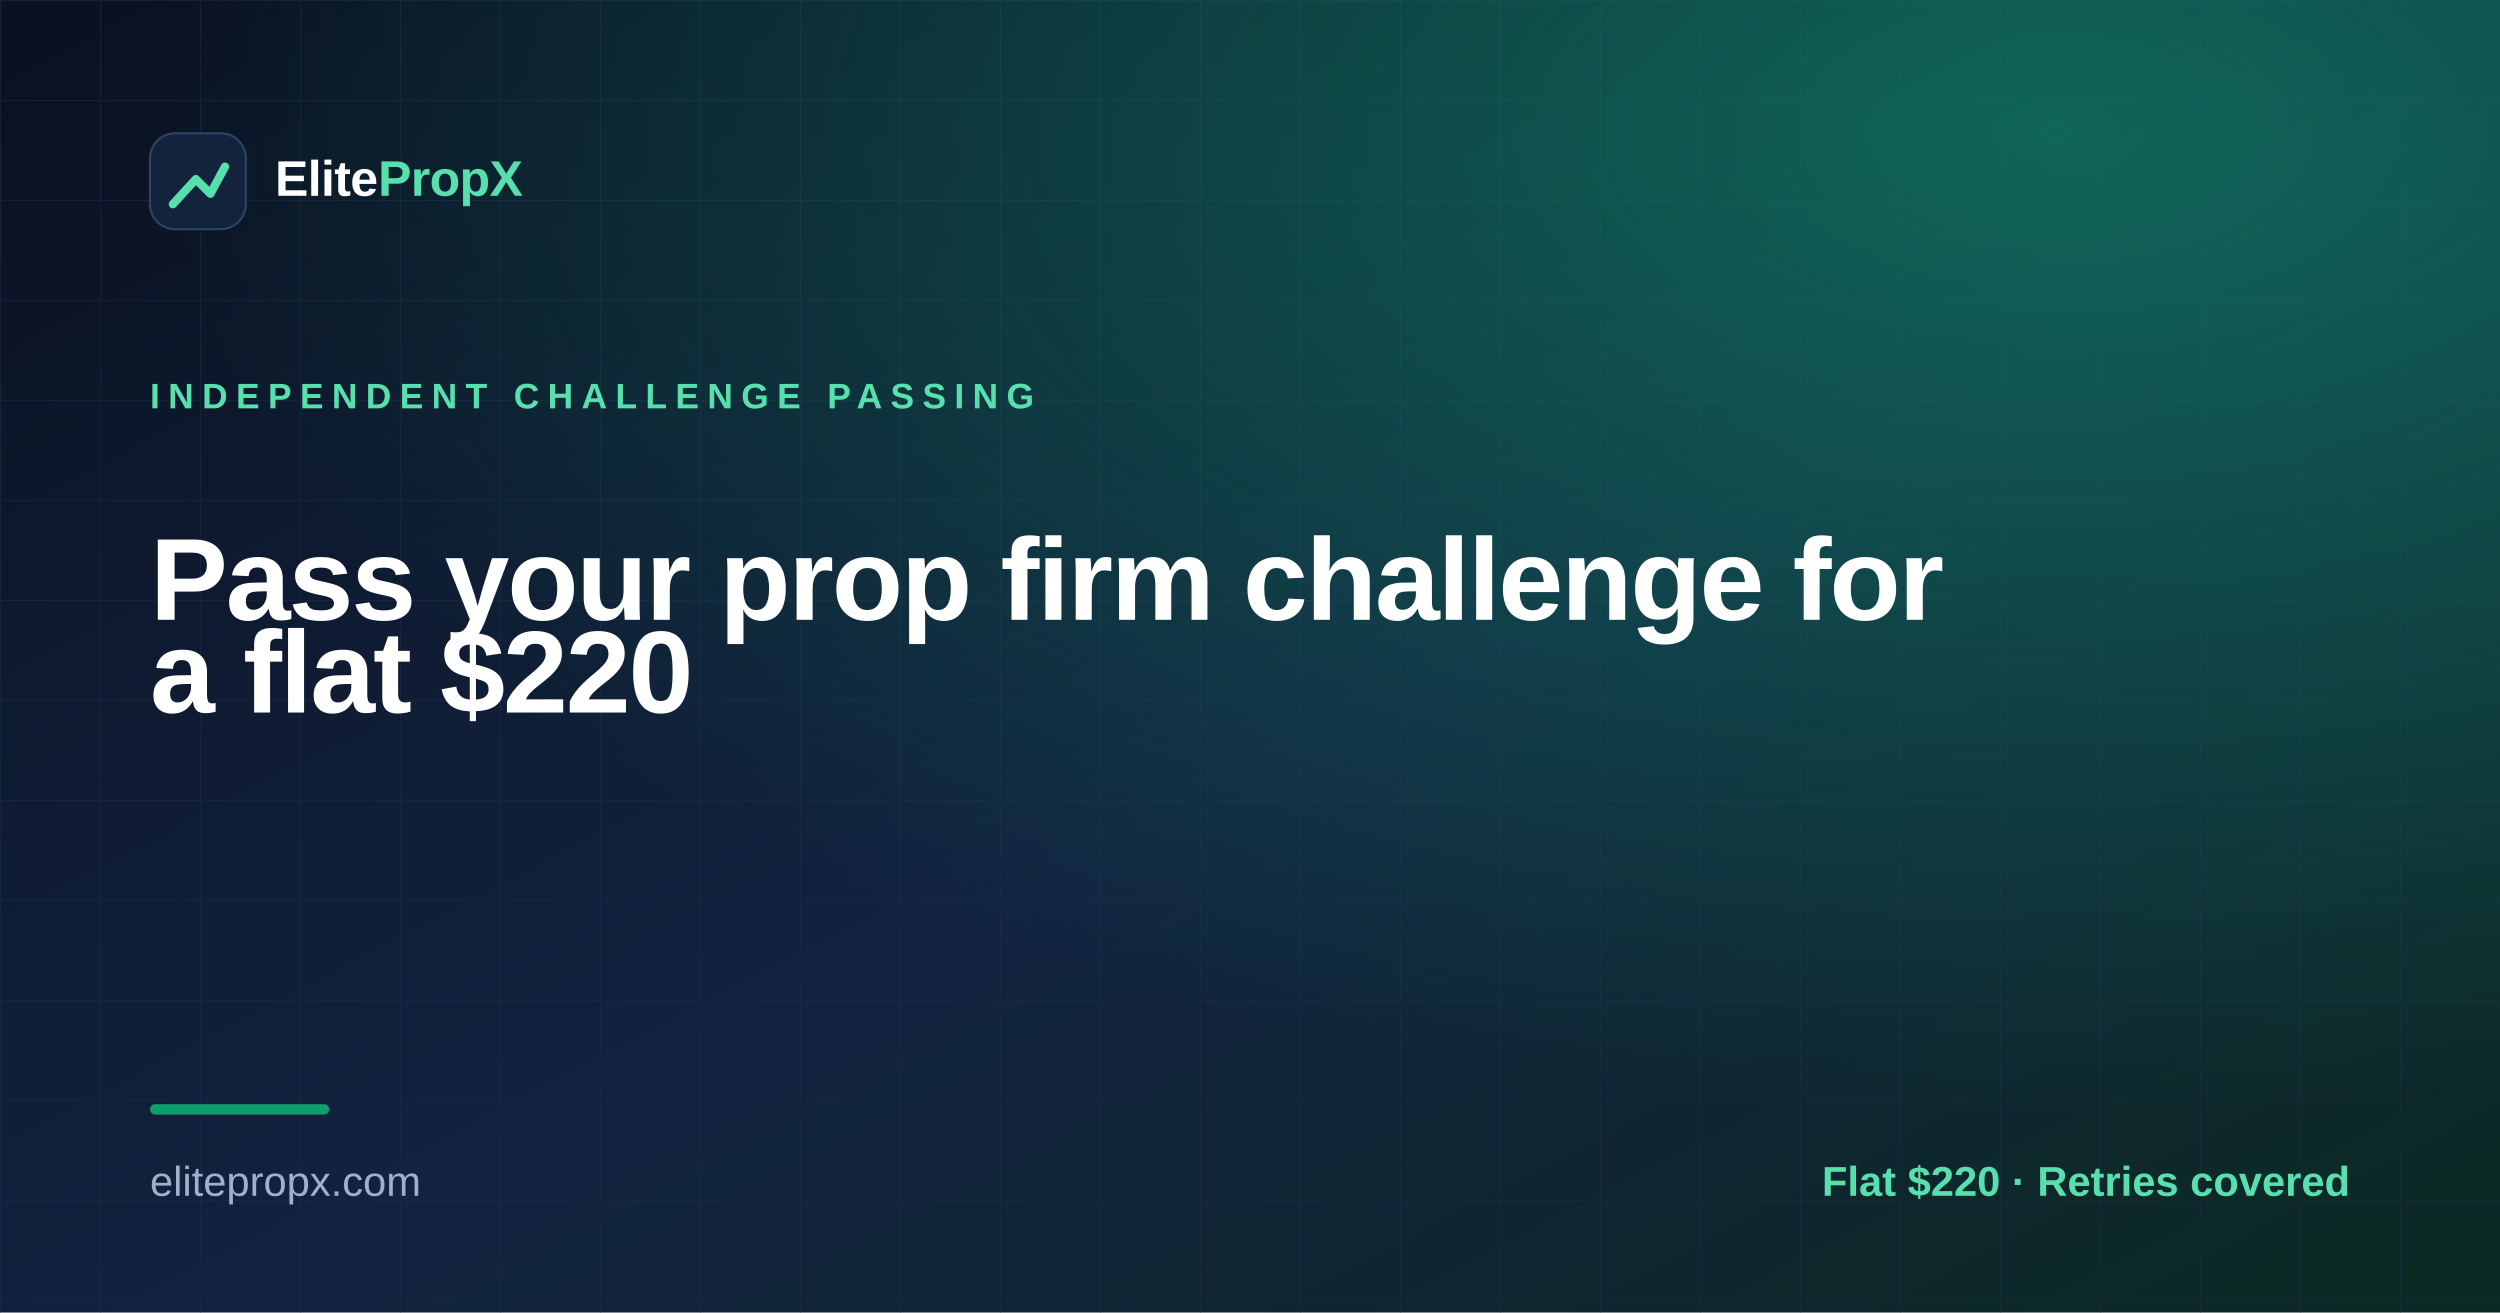
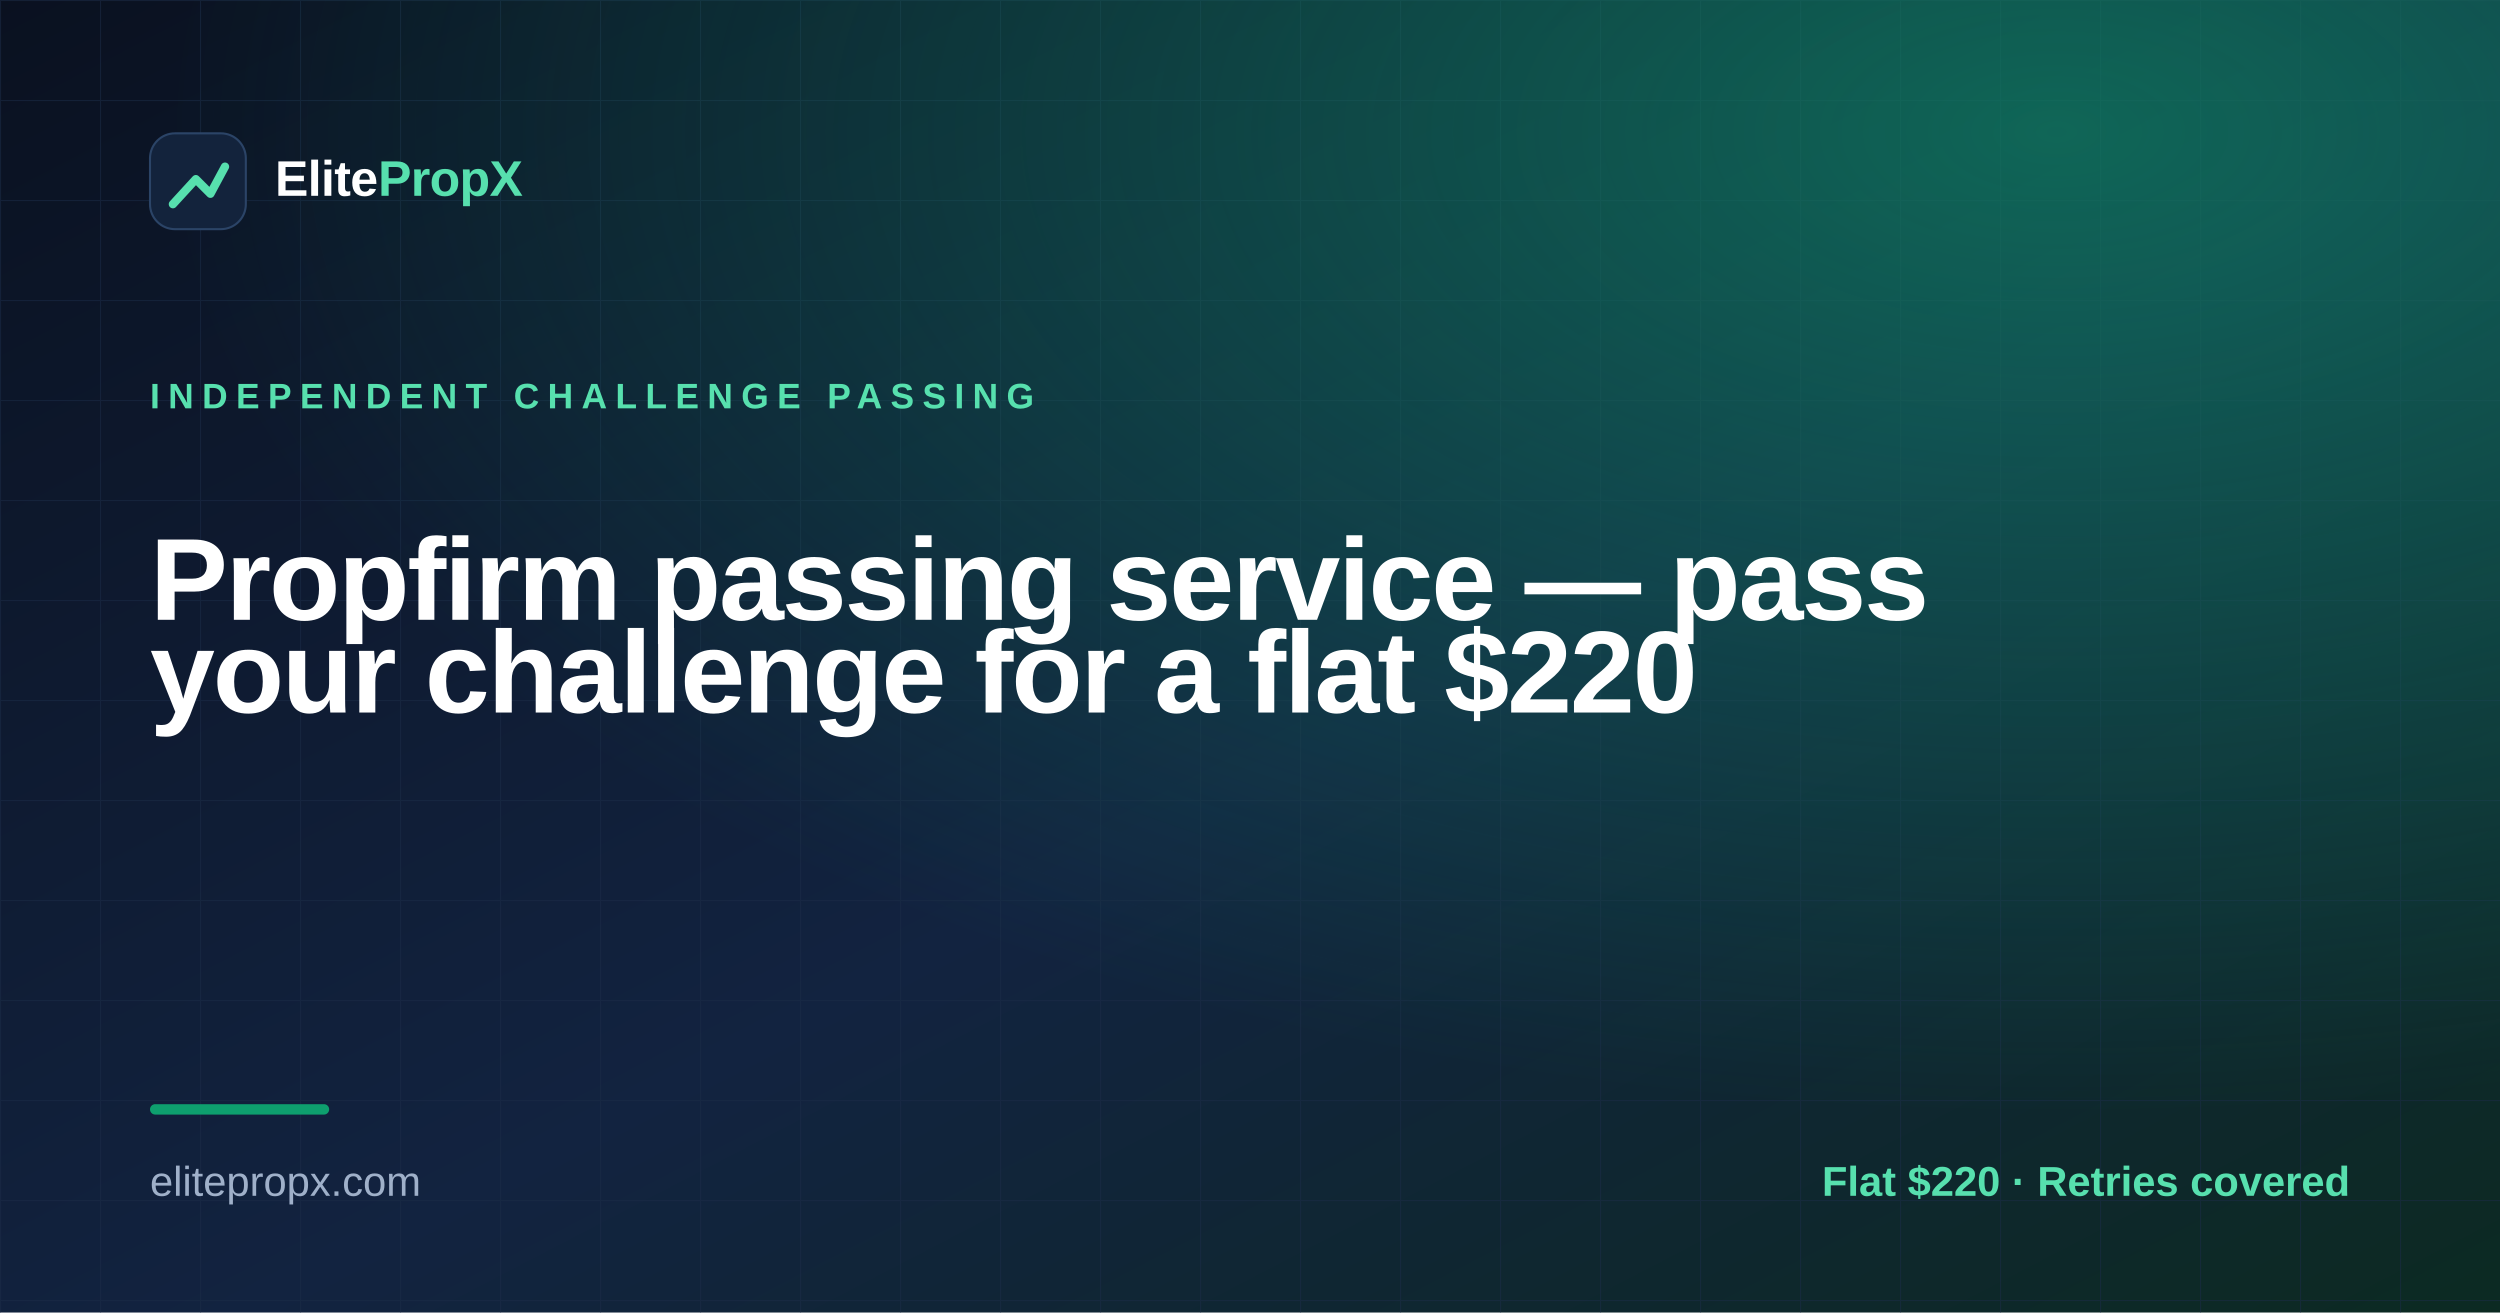
- <svg xmlns="http://www.w3.org/2000/svg" width="1200" height="630" viewBox="0 0 1200 630" role="img" aria-label="Pass your prop firm challenge for a flat $220" font-family="Arial, Helvetica, 'Segoe UI', sans-serif">
+ <svg xmlns="http://www.w3.org/2000/svg" width="1200" height="630" viewBox="0 0 1200 630" role="img" aria-label="Propfirm passing service — pass your challenge for a flat $220" font-family="Arial, Helvetica, 'Segoe UI', sans-serif">
  <defs>
    <linearGradient id="bg" x1="0" y1="0" x2="1" y2="1">
      <stop offset="0" stop-color="#0a1120" />
      <stop offset="0.55" stop-color="#122340" />
      <stop offset="1" stop-color="#0c2a22" />
    </linearGradient>
    <radialGradient id="glow" cx="0.82" cy="0.1" r="0.75">
      <stop offset="0" stop-color="#0e9f6e" stop-opacity="0.55" />
      <stop offset="1" stop-color="#0e9f6e" stop-opacity="0" />
    </radialGradient>
    <pattern id="ogg" width="48" height="48" patternUnits="userSpaceOnUse">
      <path d="M 48 0 L 0 0 0 48" fill="none" stroke="#1b2c47" stroke-width="1" />
    </pattern>
  </defs>
  <rect width="1200" height="630" fill="url(#bg)" />
  <rect width="1200" height="630" fill="url(#ogg)" opacity="0.55" />
  <rect width="1200" height="630" fill="url(#glow)" />
  <g transform="translate(72,64)">
    <rect width="46" height="46" rx="12" fill="#13233c" stroke="#2b4467" />
    <path d="M11 34 L22 22 L29 29 L36 16" fill="none" stroke="#57e0ae" stroke-width="4" stroke-linecap="round" stroke-linejoin="round" />
  </g>
  <text x="132" y="94" font-family="Arial, Helvetica, 'Segoe UI', sans-serif" font-size="24" font-weight="800" fill="#ffffff" letter-spacing="-0.3">Elite<tspan fill="#57e0ae">PropX</tspan>
  </text>
  <text x="72" y="196" font-family="Arial, Helvetica, 'Segoe UI', sans-serif" font-size="17" font-weight="800" fill="#57e0ae" letter-spacing="4">INDEPENDENT CHALLENGE PASSING</text>
-   <text x="72" y="297.52" font-family="Arial, Helvetica, 'Segoe UI', sans-serif" font-size="56" font-weight="800" fill="#ffffff" letter-spacing="-1">Pass your prop firm challenge for</text>
-   <text x="72" y="342" font-family="Arial, Helvetica, 'Segoe UI', sans-serif" font-size="56" font-weight="800" fill="#ffffff" letter-spacing="-1">a flat $220</text>
+   <text x="72" y="297.52" font-family="Arial, Helvetica, 'Segoe UI', sans-serif" font-size="56" font-weight="800" fill="#ffffff" letter-spacing="-1">Propfirm passing service — pass</text>
+   <text x="72" y="342" font-family="Arial, Helvetica, 'Segoe UI', sans-serif" font-size="56" font-weight="800" fill="#ffffff" letter-spacing="-1">your challenge for a flat $220</text>
  <rect x="72" y="530" width="86" height="5" rx="2.5" fill="#0e9f6e" />
  <text x="72" y="574" font-family="Arial, Helvetica, 'Segoe UI', sans-serif" font-size="20" fill="#9fb0c9">elitepropx.com</text>
  <text x="1128" y="574" font-family="Arial, Helvetica, 'Segoe UI', sans-serif" font-size="20" font-weight="700" fill="#57e0ae" text-anchor="end">Flat $220 · Retries covered</text>
</svg>
